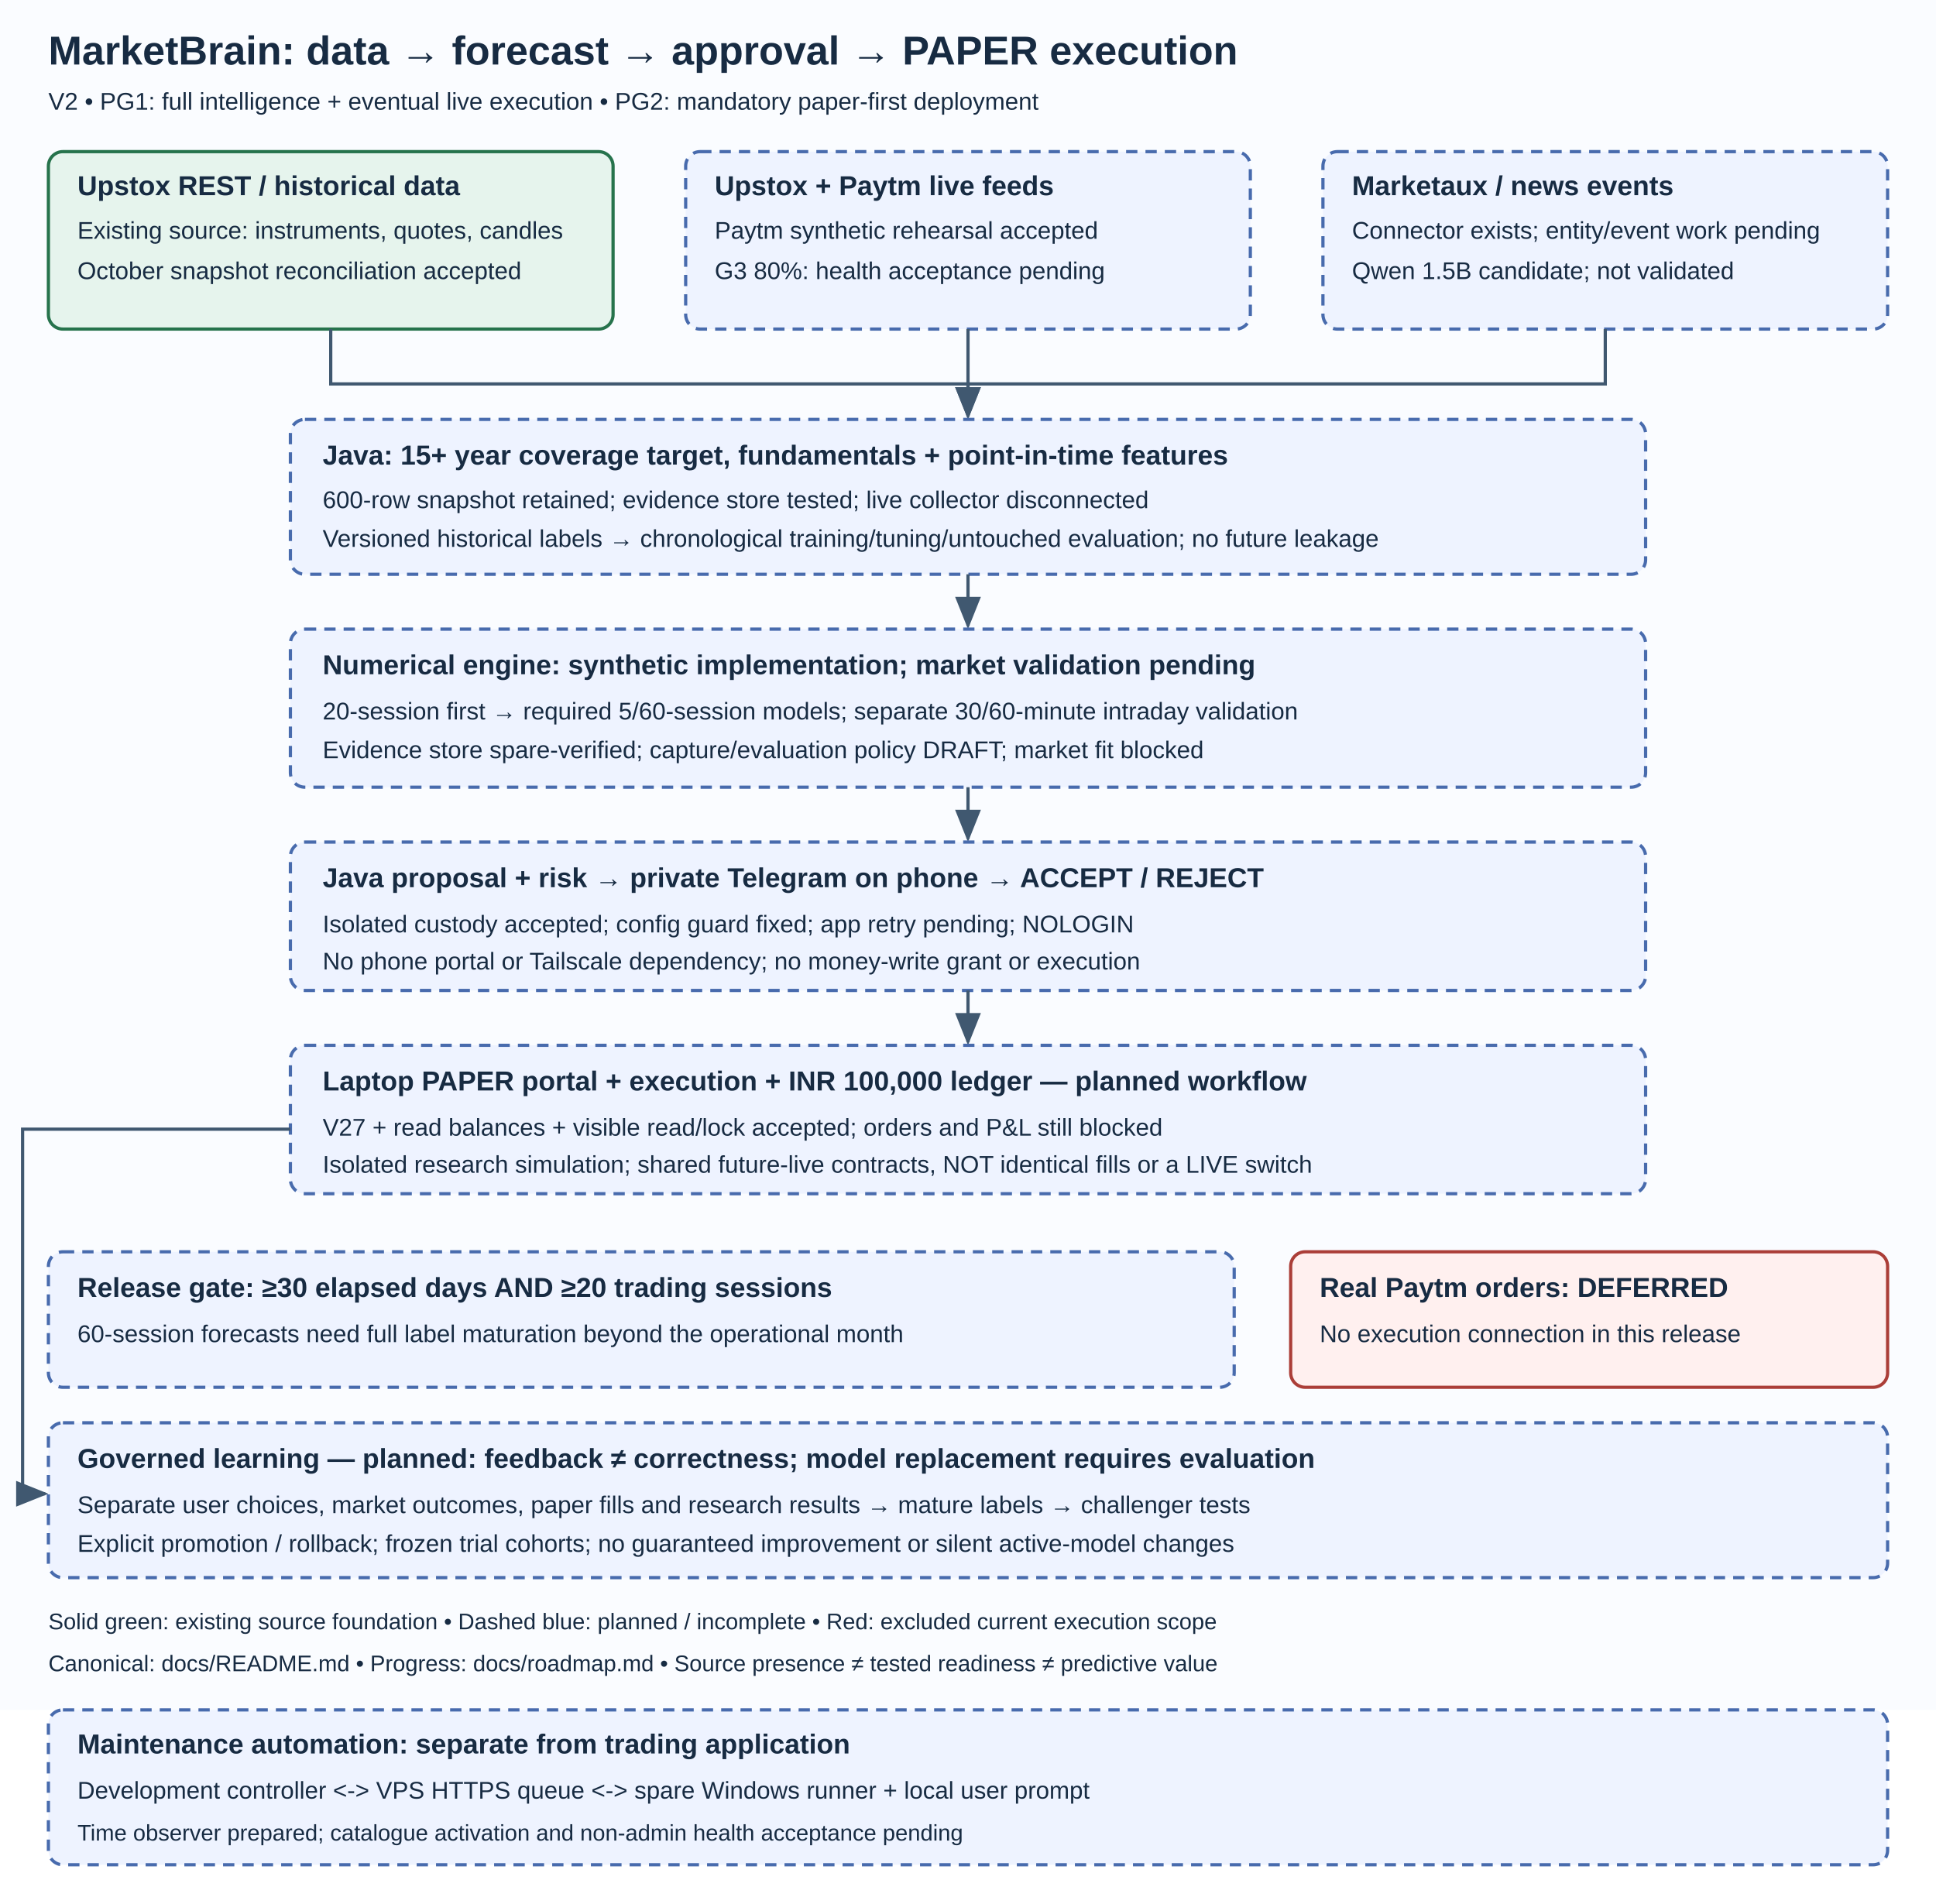
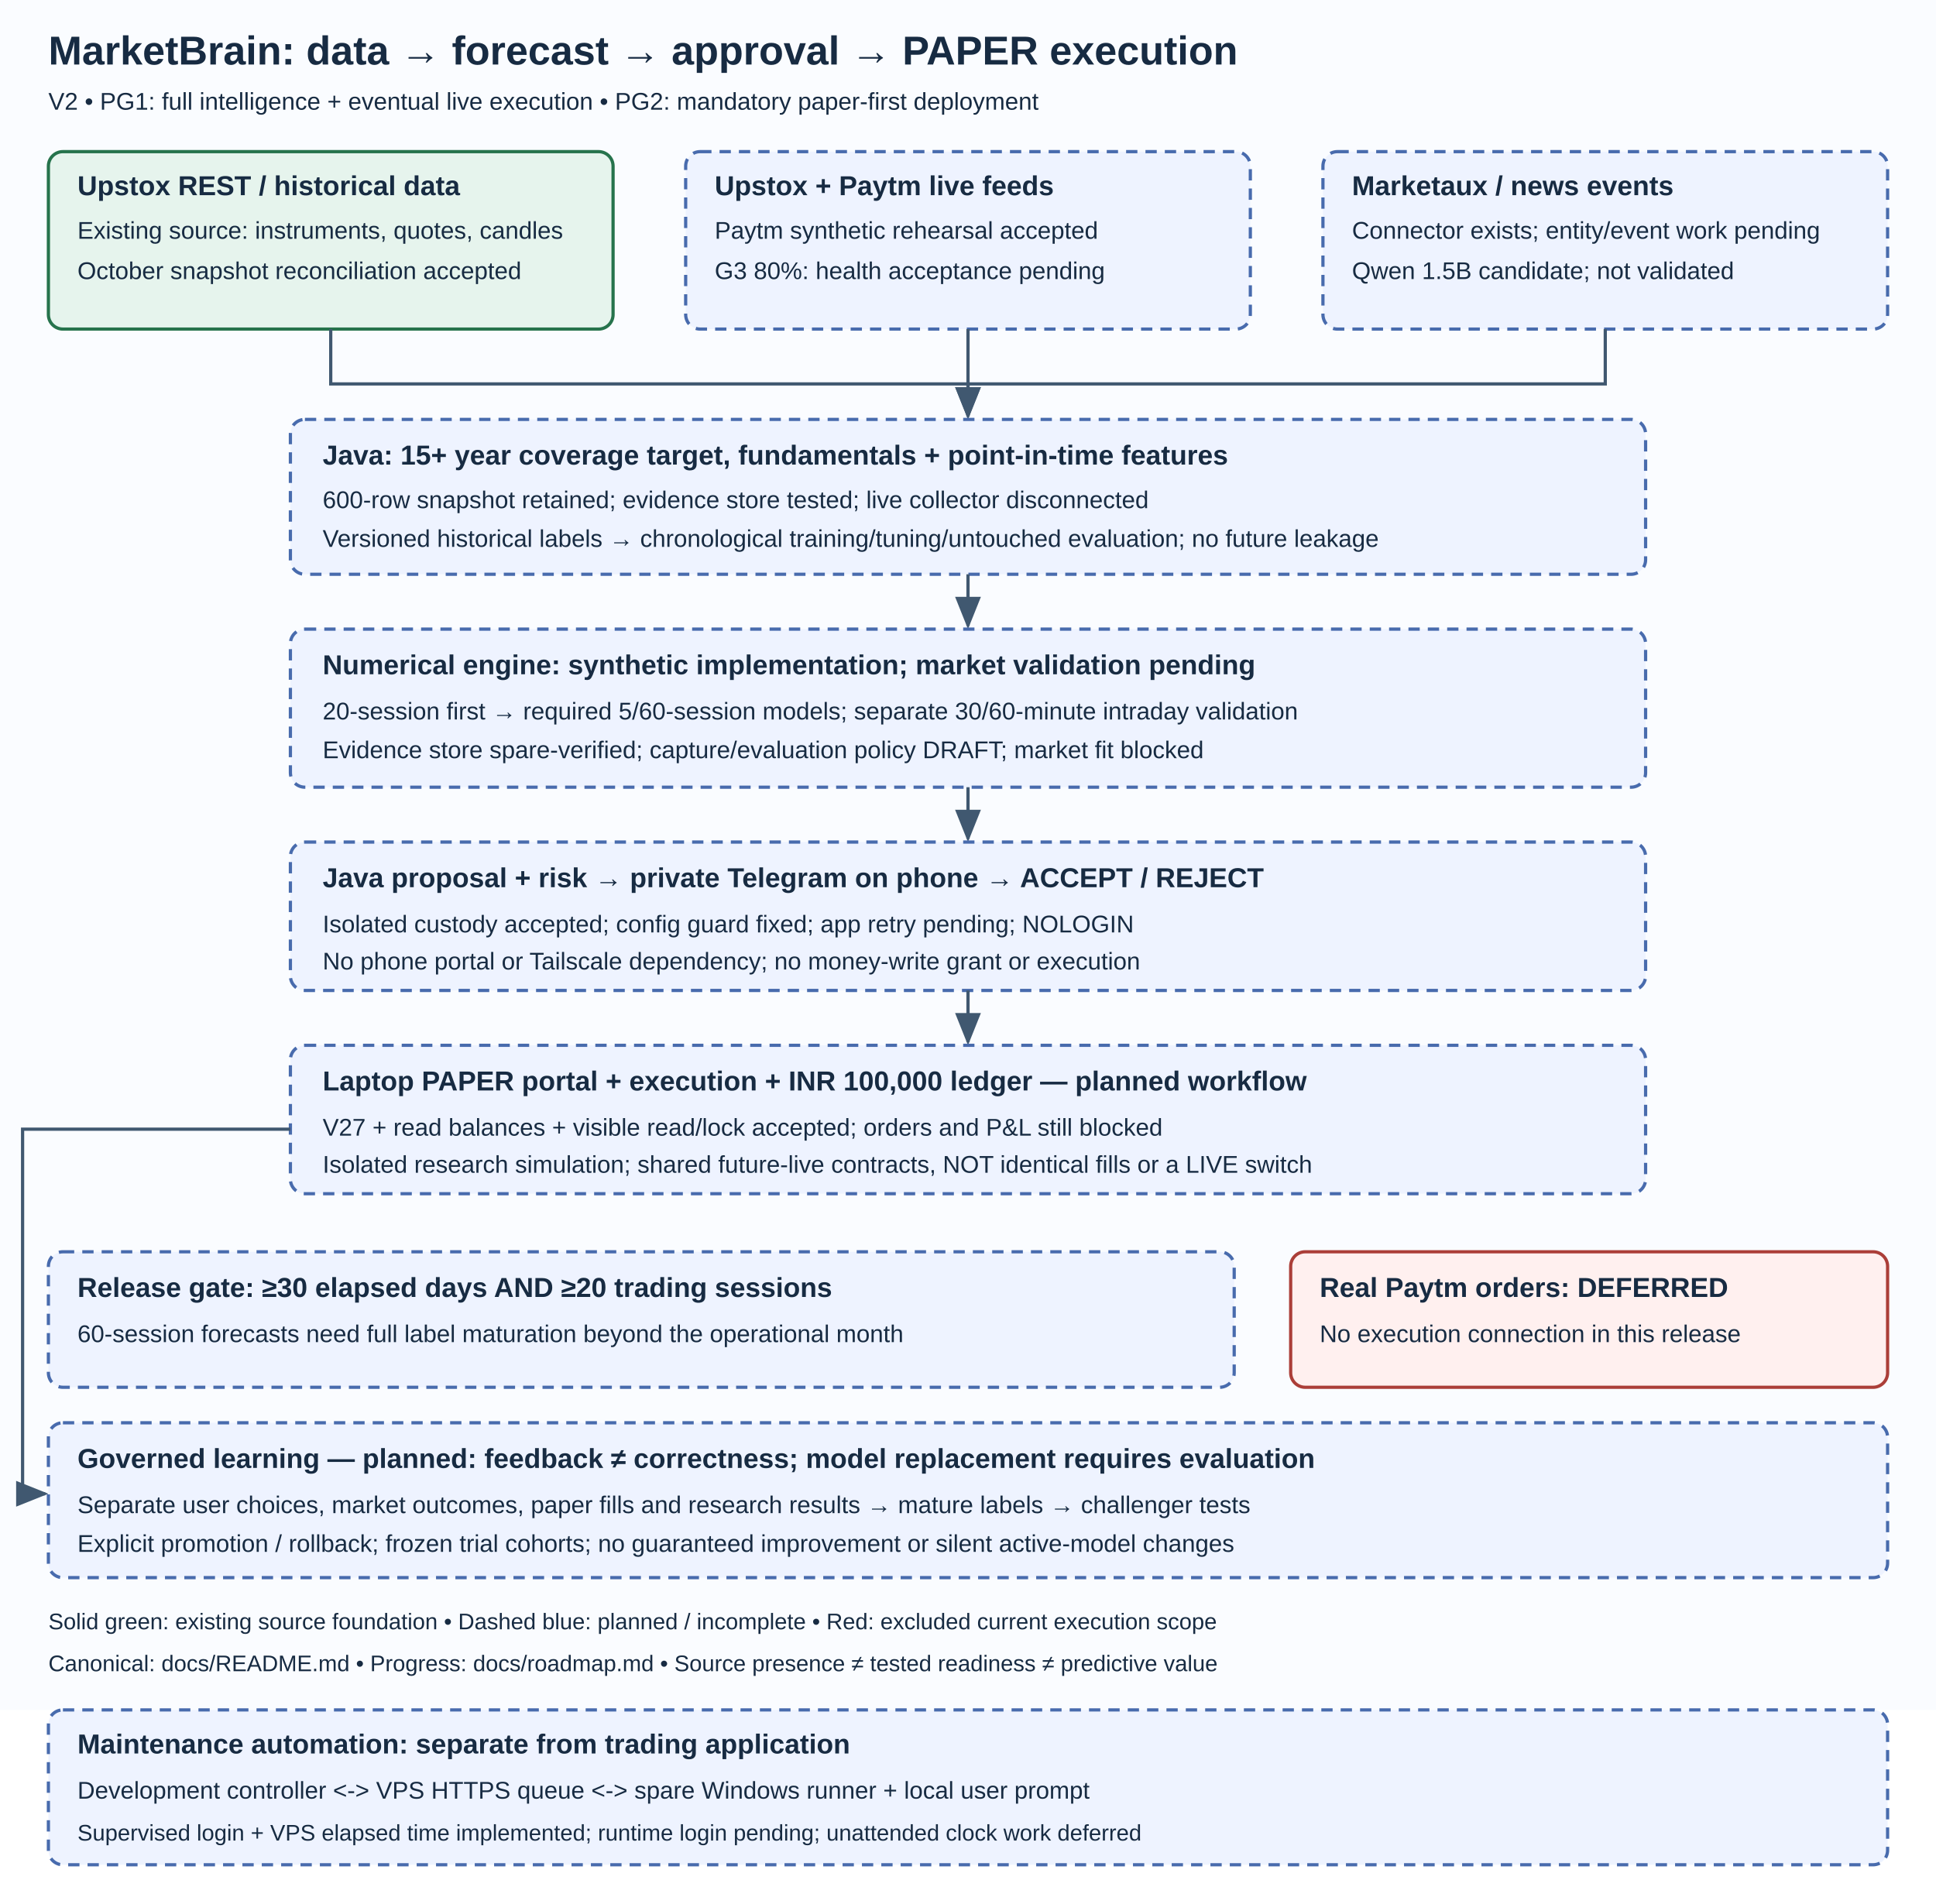
<svg xmlns="http://www.w3.org/2000/svg" width="1200" height="1180" viewBox="0 0 1200 1180" role="img" aria-labelledby="title desc">
  <defs>
    <marker id="arrow" markerWidth="10" markerHeight="8" refX="9" refY="4" orient="auto">
      <path d="M0,0 L10,4 L0,8 Z" fill="#405870" />
    </marker>
    <style>
      text { font-family: Arial, sans-serif; fill: #172b42; }
      .heading { font-size: 25px; font-weight: bold; }
      .label { font-size: 17px; font-weight: bold; }
      .body { font-size: 15px; }
      .small { font-size: 14px; }
      .existing { fill: #e6f4ed; stroke: #26734c; stroke-width: 2; }
      .planned { fill: #eef3ff; stroke: #486bad; stroke-width: 2; stroke-dasharray: 7 5; }
      .blocked { fill: #fff0ef; stroke: #ab3e38; stroke-width: 2; }
      .line { fill: none; stroke: #405870; stroke-width: 2; marker-end: url(#arrow); }
    </style>
  </defs>
  <rect width="1200" height="1060" fill="#fafcff" />
  <text x="30" y="40" class="heading">MarketBrain: data → forecast → approval → PAPER execution</text>
  <text x="30" y="68" class="body">V2 • PG1: full intelligence + eventual live execution • PG2: mandatory paper-first deployment</text>
  <rect x="30" y="94" width="350" height="110" rx="9" class="existing" />
  <text x="48" y="121" class="label">Upstox REST / historical data</text>
  <text x="48" y="148" class="body">Existing source: instruments, quotes, candles</text>
  <text x="48" y="173" class="body">October snapshot reconciliation accepted</text>
  <rect x="425" y="94" width="350" height="110" rx="9" class="planned" />
  <text x="443" y="121" class="label">Upstox + Paytm live feeds</text>
  <text x="443" y="148" class="body">Paytm synthetic rehearsal accepted</text>
  <text x="443" y="173" class="body">G3 80%: health acceptance pending</text>
  <rect x="820" y="94" width="350" height="110" rx="9" class="planned" />
  <text x="838" y="121" class="label">Marketaux / news events</text>
  <text x="838" y="148" class="body">Connector exists; entity/event work pending</text>
  <text x="838" y="173" class="body">Qwen 1.5B candidate; not validated</text>
  <path d="M205 204 V238 H600 V258" class="line" />
  <path d="M600 204 V258" class="line" />
  <path d="M995 204 V238 H600" fill="none" stroke="#405870" stroke-width="2" />
  <rect x="180" y="260" width="840" height="96" rx="9" class="planned" />
  <text x="200" y="288" class="label">Java: 15+ year coverage target, fundamentals + point-in-time features</text>
  <text x="200" y="315" class="body">600-row snapshot retained; evidence store tested; live collector disconnected</text>
  <text x="200" y="339" class="body">Versioned historical labels → chronological training/tuning/untouched evaluation; no future leakage</text>
  <path d="M600 356 V388" class="line" />
  <rect x="180" y="390" width="840" height="98" rx="9" class="planned" />
  <text x="200" y="418" class="label">Numerical engine: synthetic implementation; market validation pending</text>
  <text x="200" y="446" class="body">20-session first → required 5/60-session models; separate 30/60-minute intraday validation</text>
  <text x="200" y="470" class="body">Evidence store spare-verified; capture/evaluation policy DRAFT; market fit blocked</text>
  <path d="M600 488 V520" class="line" />
  <rect x="180" y="522" width="840" height="92" rx="9" class="planned" />
  <text x="200" y="550" class="label">Java proposal + risk → private Telegram on phone → ACCEPT / REJECT</text>
  <text x="200" y="578" class="body">Isolated custody accepted; config guard fixed; app retry pending; NOLOGIN</text>
  <text x="200" y="601" class="body">No phone portal or Tailscale dependency; no money-write grant or execution</text>
  <path d="M600 614 V646" class="line" />
  <rect x="180" y="648" width="840" height="92" rx="9" class="planned" />
  <text x="200" y="676" class="label">Laptop PAPER portal + execution + INR 100,000 ledger — planned workflow</text>
  <text x="200" y="704" class="body">V27 + read balances + visible read/lock accepted; orders and P&amp;L still blocked</text>
  <text x="200" y="727" class="body">Isolated research simulation; shared future-live contracts, NOT identical fills or a LIVE switch</text>
  <rect x="30" y="776" width="735" height="84" rx="9" class="planned" />
  <text x="48" y="804" class="label">Release gate: ≥30 elapsed days AND ≥20 trading sessions</text>
  <text x="48" y="832" class="body">60-session forecasts need full label maturation beyond the operational month</text>
  <rect x="800" y="776" width="370" height="84" rx="9" class="blocked" />
  <text x="818" y="804" class="label">Real Paytm orders: DEFERRED</text>
  <text x="818" y="832" class="body">No execution connection in this release</text>
  <path d="M180 700 H14 V926 H28" class="line" />
  <rect x="30" y="882" width="1140" height="96" rx="9" class="planned" />
  <text x="48" y="910" class="label">Governed learning — planned: feedback ≠ correctness; model replacement requires evaluation</text>
  <text x="48" y="938" class="body">Separate user choices, market outcomes, paper fills and research results → mature labels → challenger tests</text>
  <text x="48" y="962" class="body">Explicit promotion / rollback; frozen trial cohorts; no guaranteed improvement or silent active-model changes</text>
  <text x="30" y="1010" class="small">Solid green: existing source foundation • Dashed blue: planned / incomplete • Red: excluded current execution scope</text>
  <text x="30" y="1036" class="small">Canonical: docs/README.md • Progress: docs/roadmap.md • Source presence ≠ tested readiness ≠ predictive value</text>
  <rect x="30" y="1060" width="1140" height="96" rx="9" class="planned" />
  <text x="48" y="1087" class="label">Maintenance automation: separate from trading application</text>
  <text x="48" y="1115" class="body">Development controller &lt;-&gt; VPS HTTPS queue &lt;-&gt; spare Windows runner + local user prompt</text>
-   <text x="48" y="1141" class="small">Time observer prepared; catalogue activation and non-admin health acceptance pending</text>
+   <text x="48" y="1141" class="small">Supervised login + VPS elapsed time implemented; runtime login pending; unattended clock work deferred</text>
</svg>
